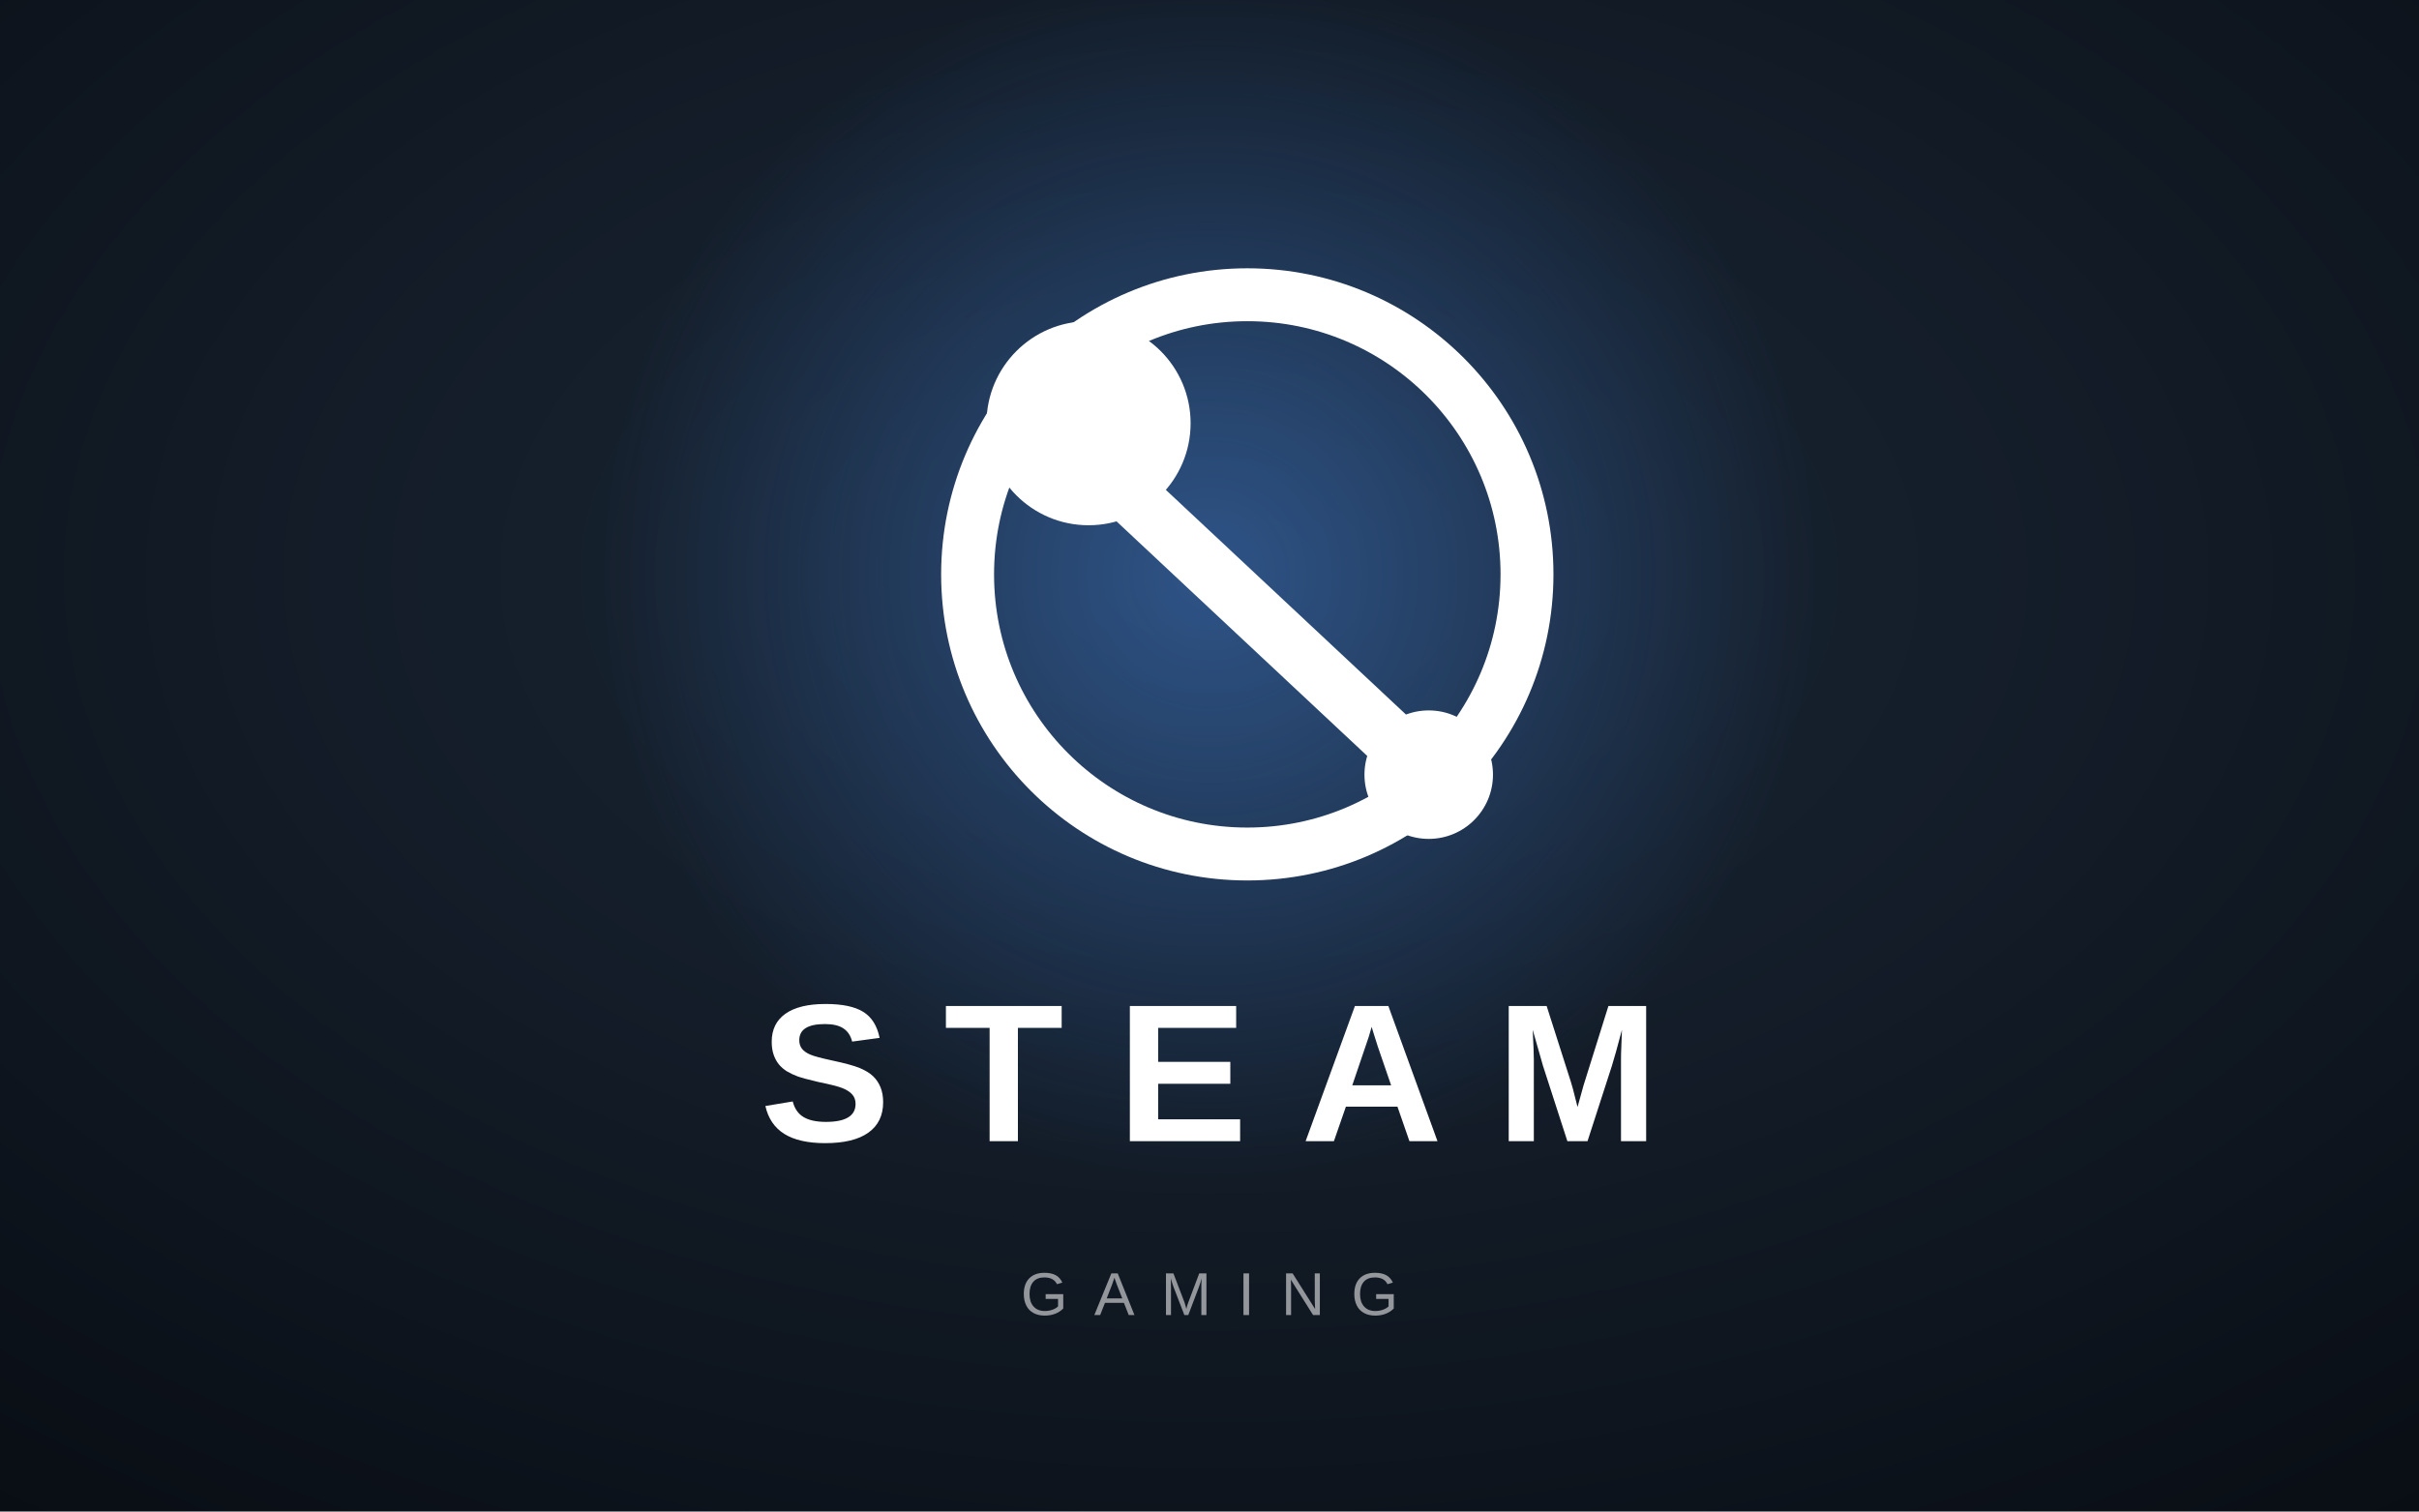
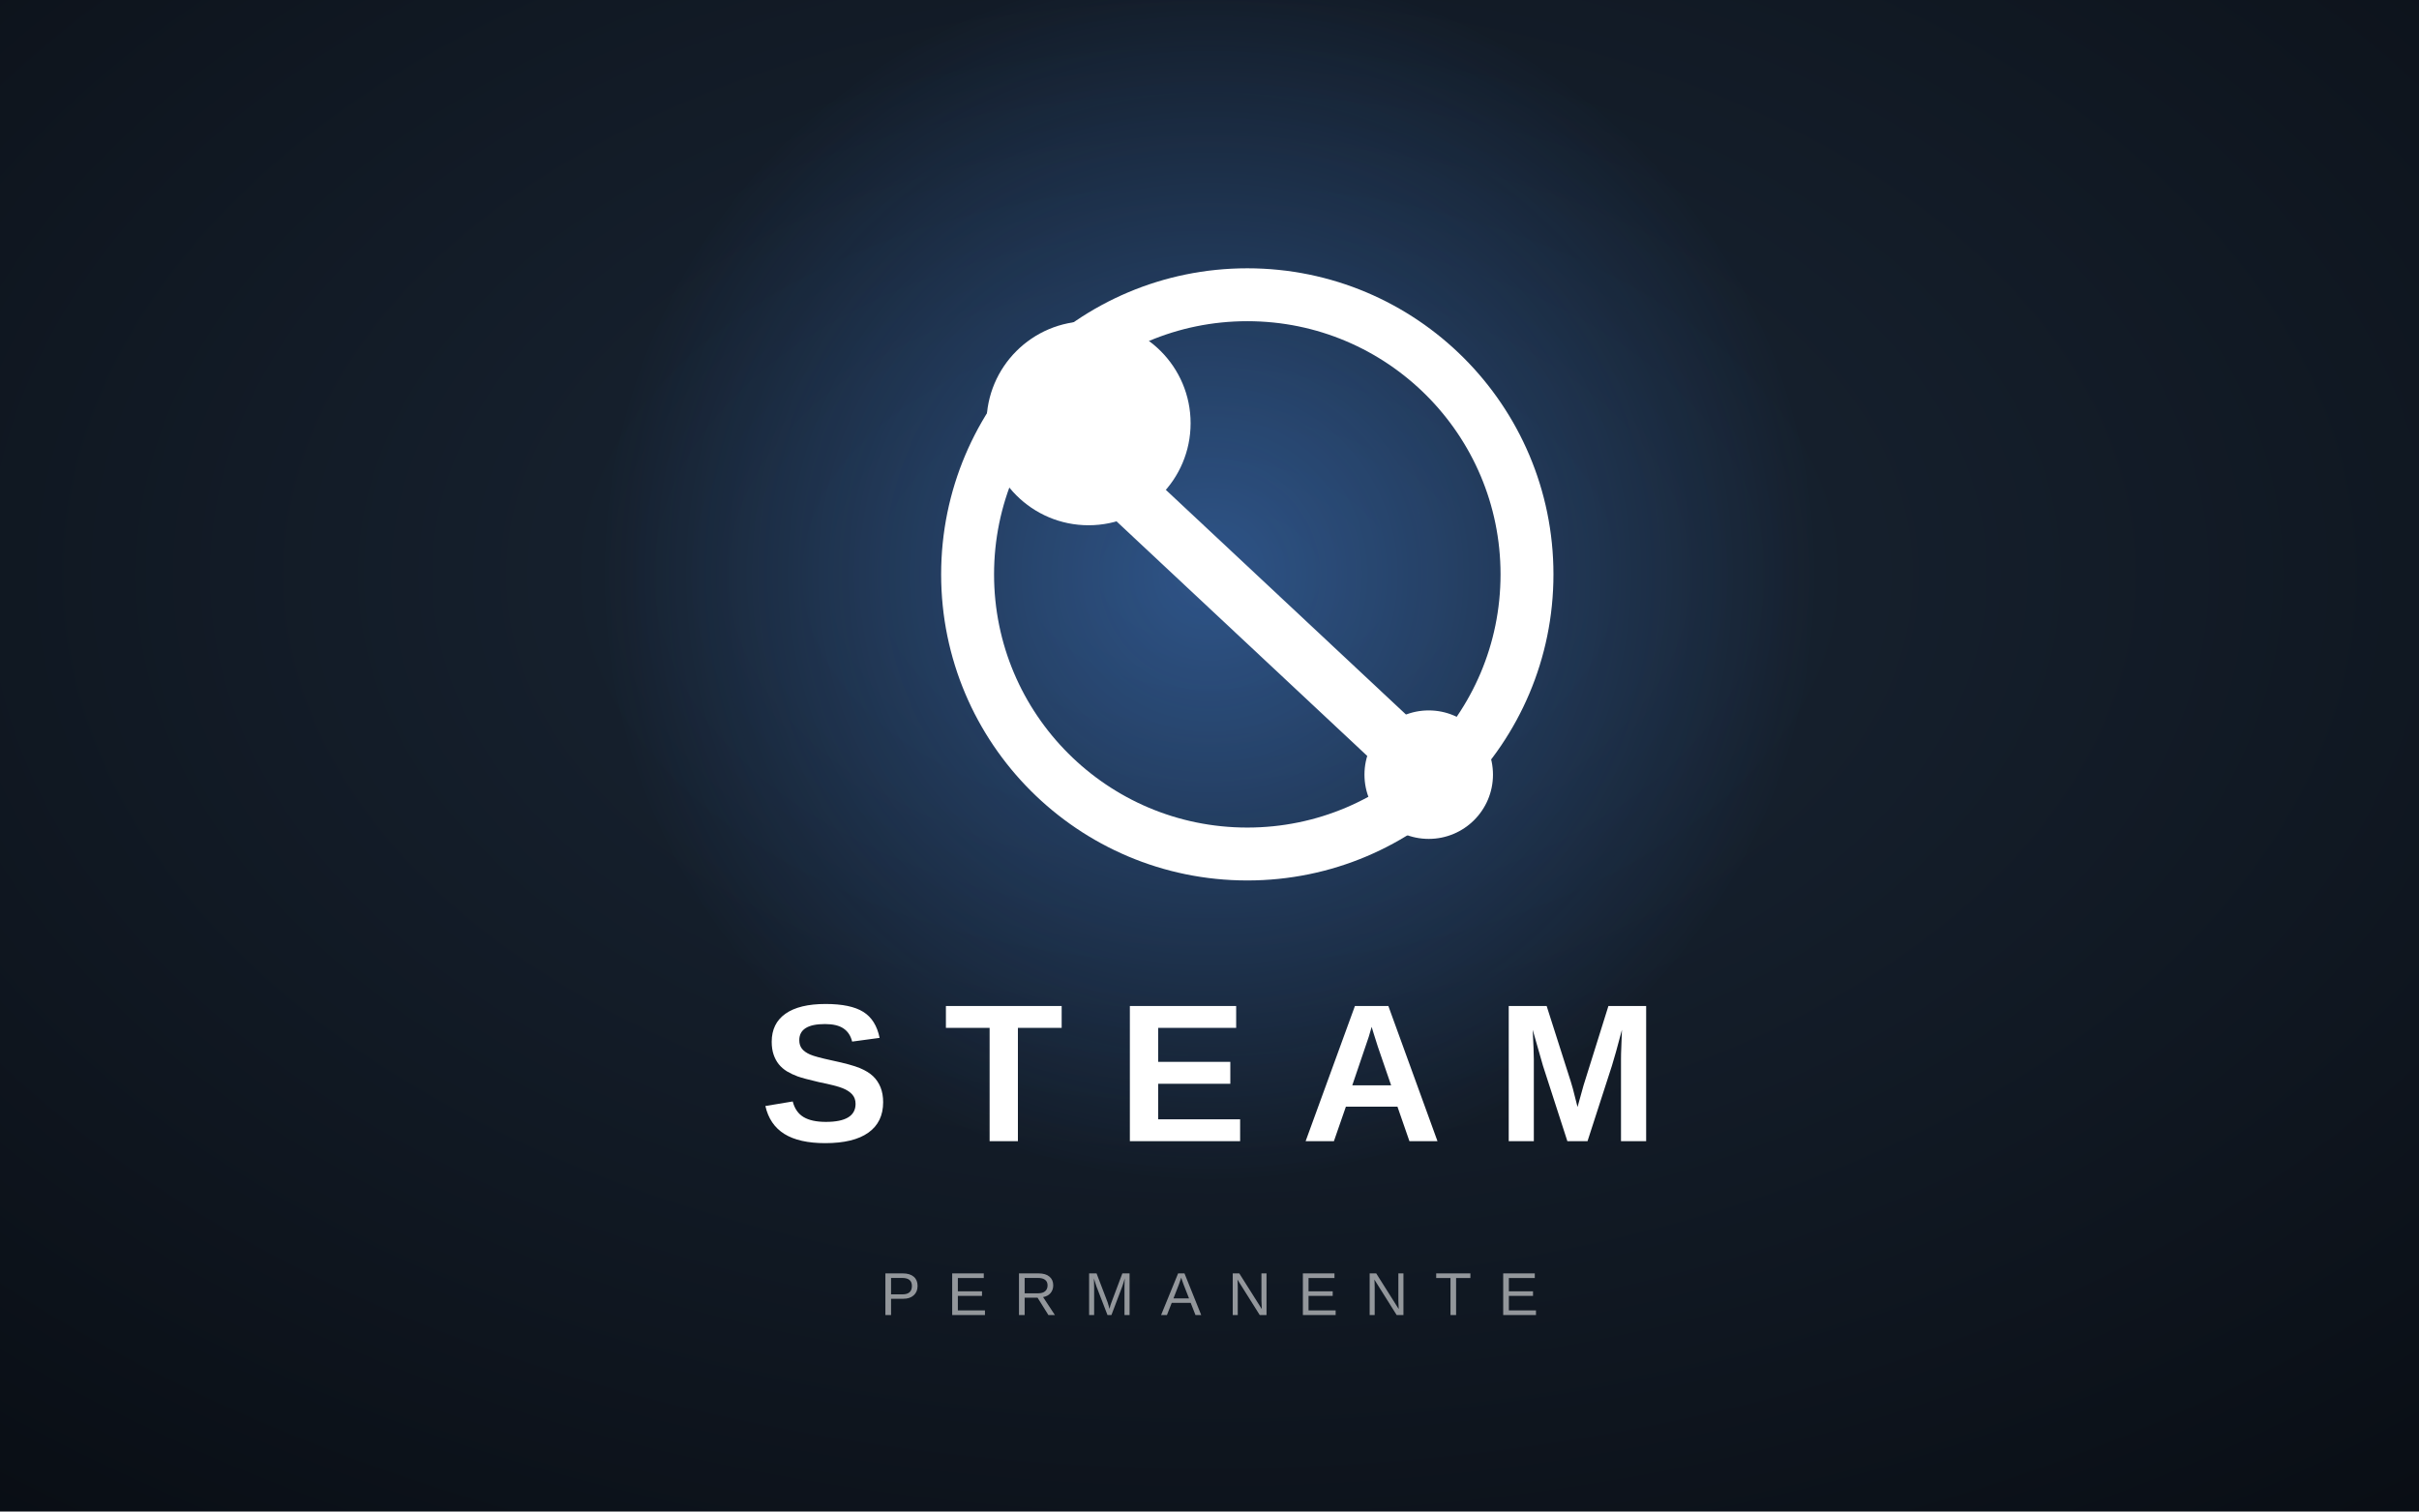
<svg xmlns="http://www.w3.org/2000/svg" viewBox="0 0 640 400" width="640" height="400" role="img" aria-label="Steam">
  <defs>
    <radialGradient id="sbg" cx="50%" cy="38%" r="85%">
      <stop offset="0%" stop-color="#1b2838" />
      <stop offset="100%" stop-color="#080c12" />
    </radialGradient>
    <radialGradient id="sglow" cx="50%" cy="50%" r="50%">
      <stop offset="0%" stop-color="#4B96FF" stop-opacity=".4" />
      <stop offset="100%" stop-color="#4B96FF" stop-opacity="0" />
    </radialGradient>
  </defs>
  <rect width="640" height="400" fill="url(#sbg)" />
  <circle cx="320" cy="152" r="160" fill="url(#sglow)" />
  <g stroke="#ffffff" fill="none">
    <circle cx="330" cy="152" r="74" stroke-width="14" />
    <line x1="300" y1="132" x2="378" y2="205" stroke-width="15" stroke-linecap="round" />
  </g>
  <circle cx="288" cy="112" r="27" fill="#ffffff" />
  <circle cx="378" cy="205" r="17" fill="#ffffff" />
  <text x="320" y="302" text-anchor="middle" font-family="Arial Black, Arial, sans-serif" font-size="52" font-weight="900" fill="#ffffff" letter-spacing="14">STEAM</text>
-   <text x="320" y="348" text-anchor="middle" font-family="Arial, Helvetica, sans-serif" font-size="16" fill="#ffffff" fill-opacity=".55" letter-spacing="7">GAMING</text>
+   <text x="320" y="348" text-anchor="middle" font-family="Arial, Helvetica, sans-serif" font-size="16" fill="#ffffff" fill-opacity=".55" letter-spacing="7">PERMANENTE</text>
</svg>
